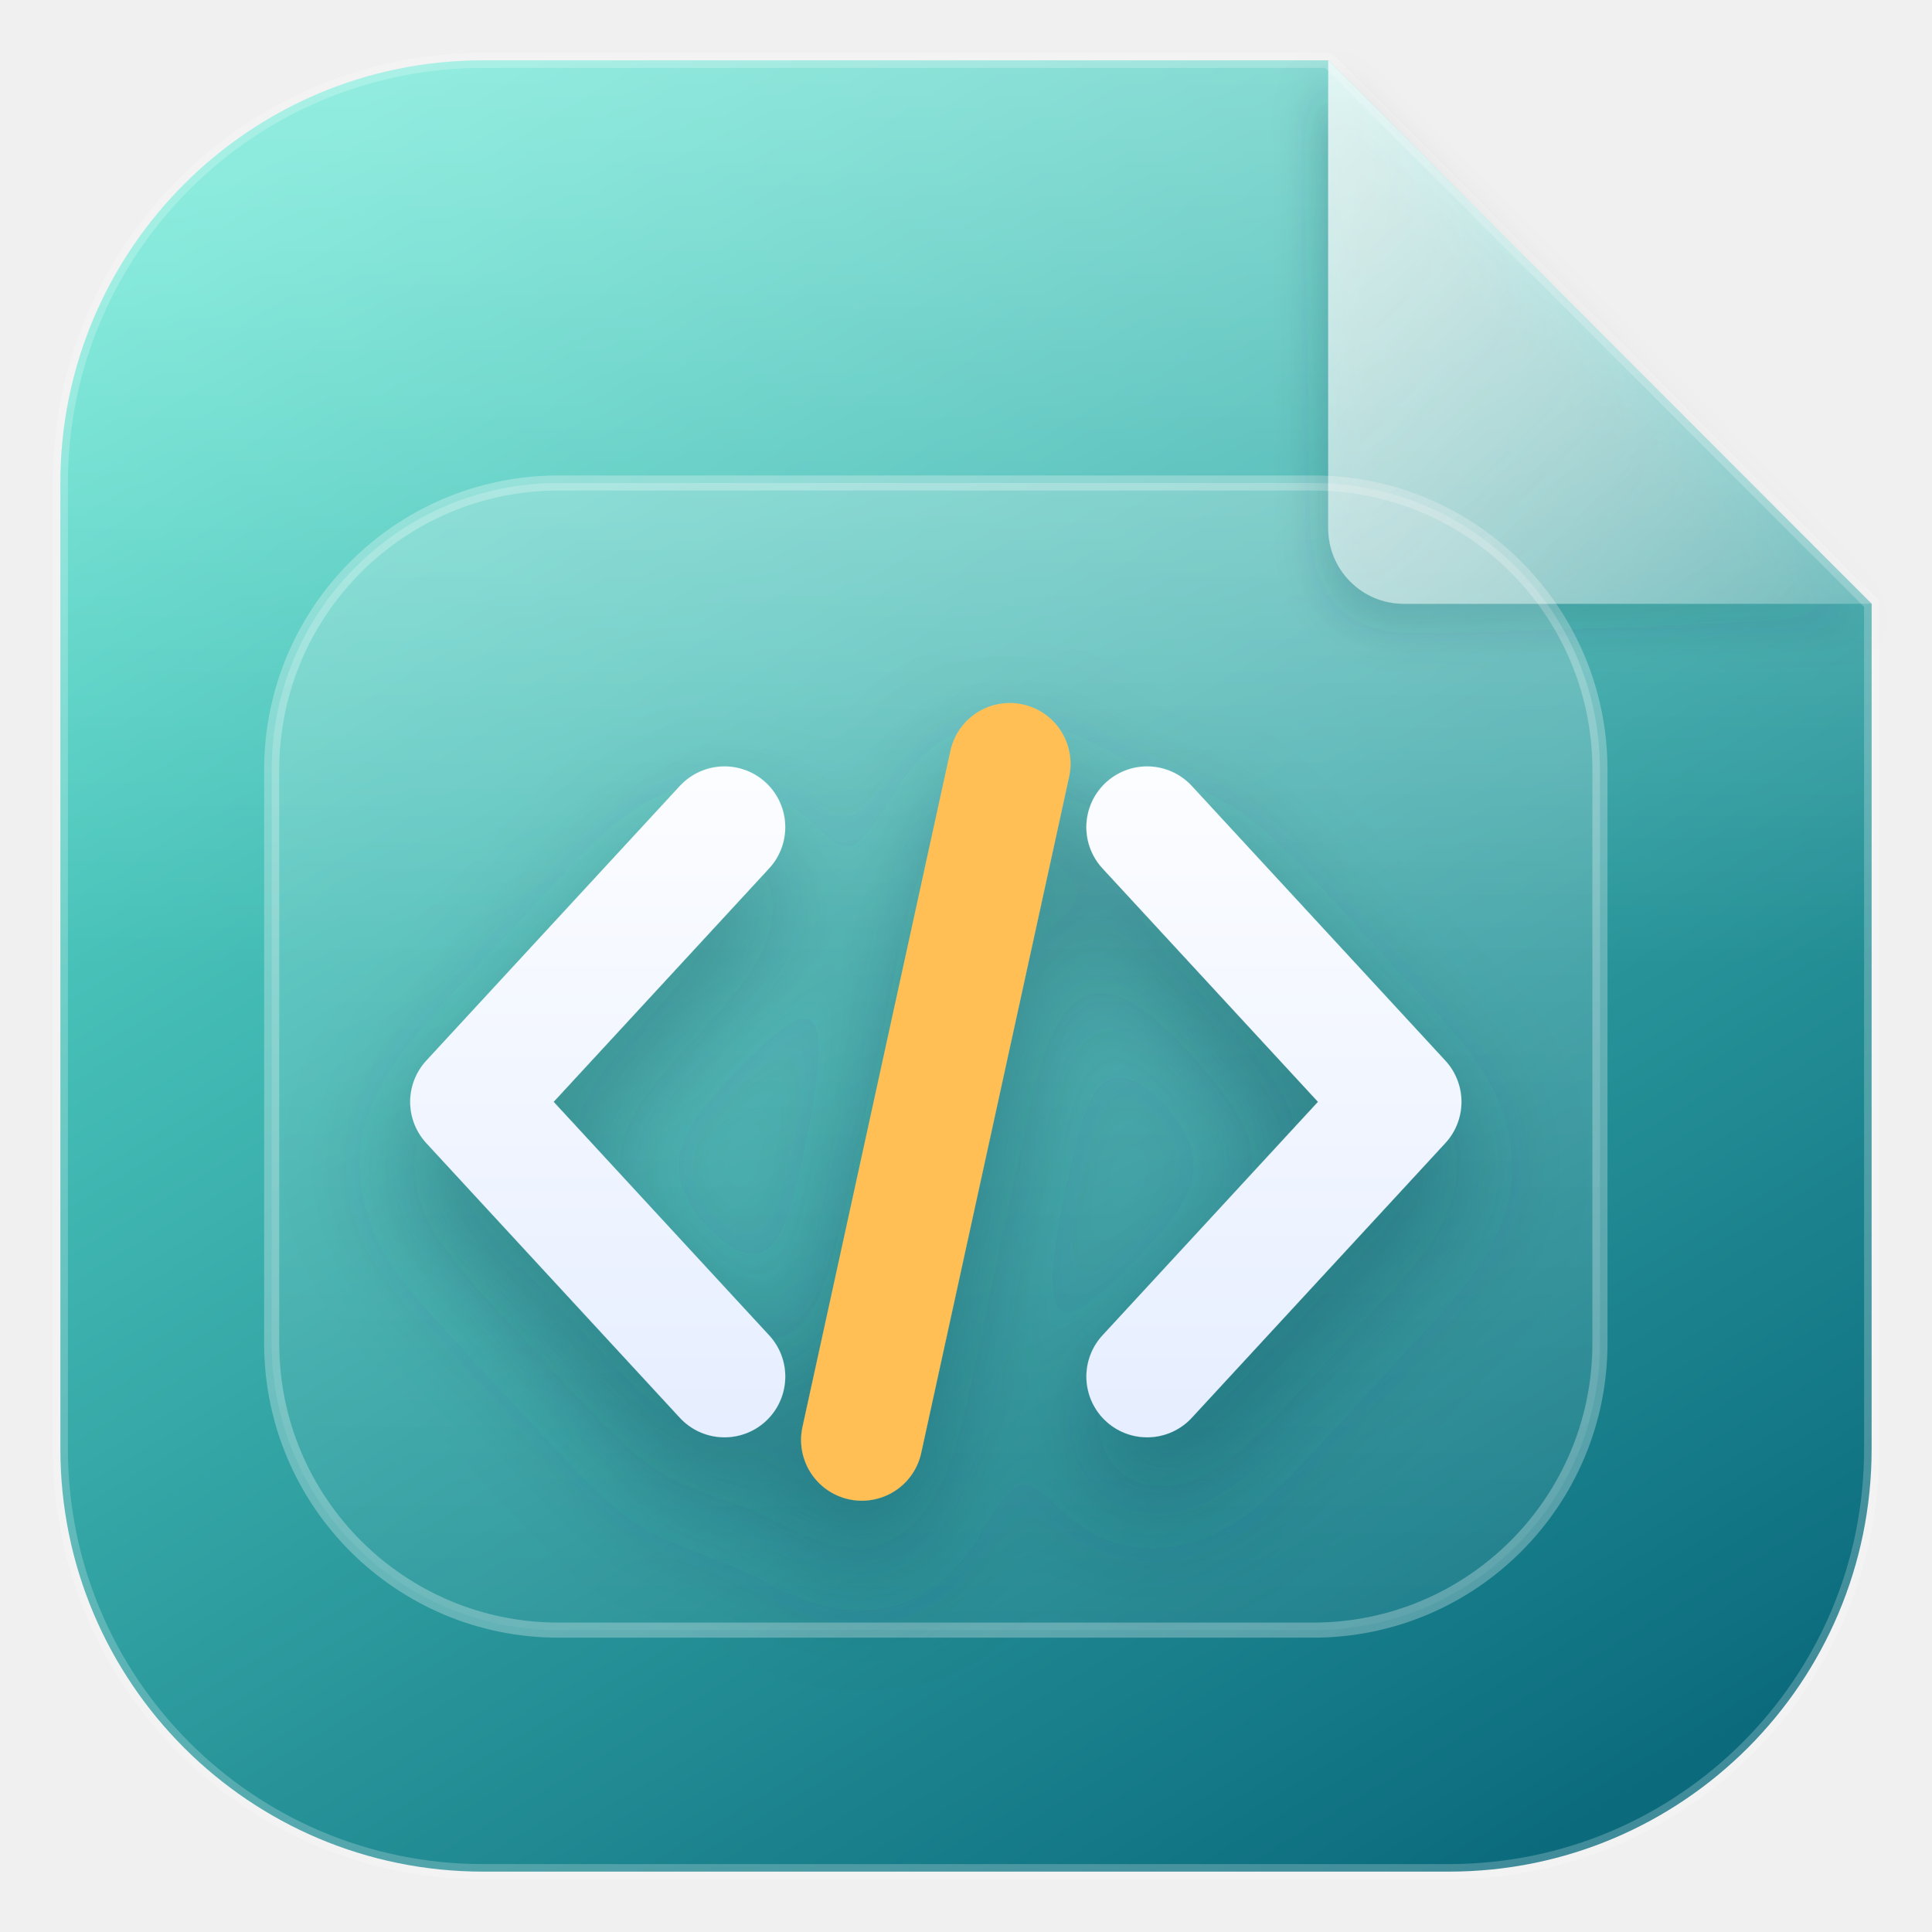
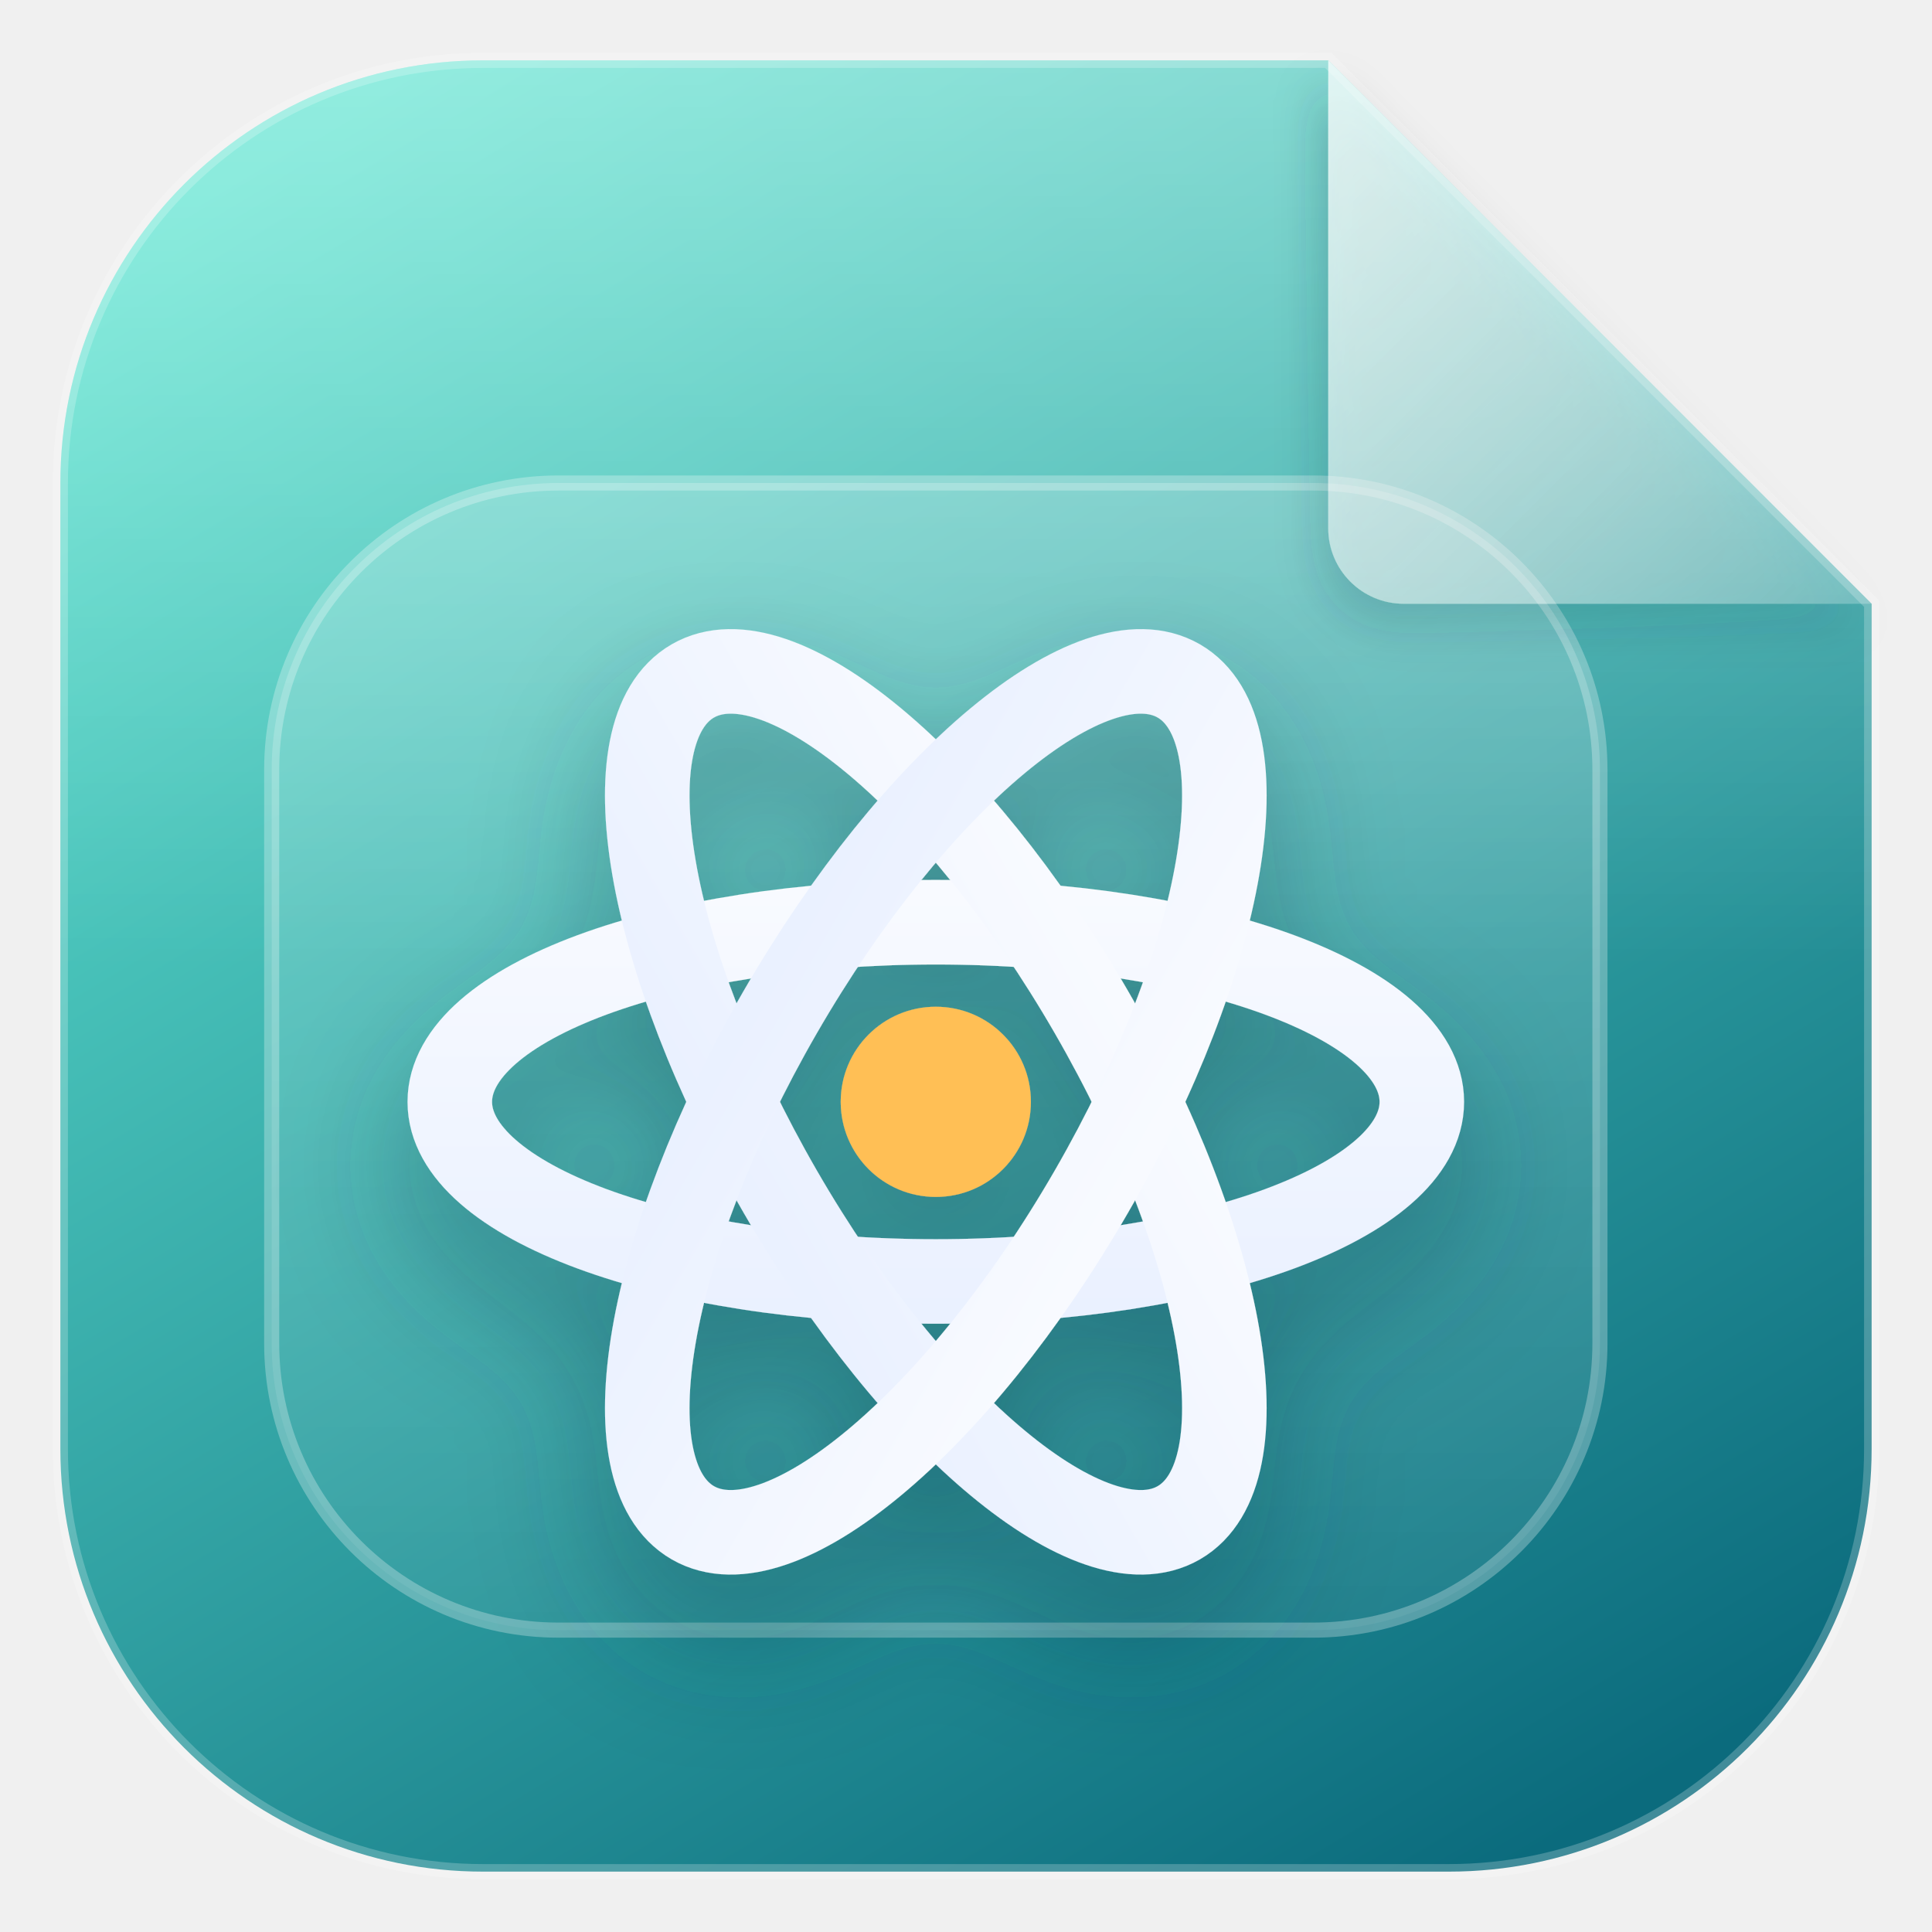
<svg xmlns="http://www.w3.org/2000/svg" viewBox="0 0 256 256" width="256" height="256">
  <defs>
    <linearGradient id="tg" x1="0.2" y1="0" x2="0.8" y2="1">
      <stop offset="0" stop-color="#5fe3d0" />
      <stop offset="1" stop-color="#0b6b7d" />
    </linearGradient>
    <linearGradient id="gl" x1="0" y1="0" x2="0" y2="1">
      <stop offset="0" stop-color="#fff" stop-opacity="0.32" />
      <stop offset="0.5" stop-color="#fff" stop-opacity="0" />
      <stop offset="1" stop-color="#fff" stop-opacity="0" />
    </linearGradient>
    <linearGradient id="fg" x1="0" y1="0" x2="1" y2="1">
      <stop offset="0" stop-color="#fff" stop-opacity="0.75" />
      <stop offset="1" stop-color="#fff" stop-opacity="0.22" />
    </linearGradient>
    <filter id="fs" x="-30%" y="-30%" width="170%" height="170%">
      <feDropShadow dx="-1" dy="3" stdDeviation="3" flood-color="#063a45" flood-opacity=".35" />
    </filter>
    <linearGradient id="pl" x1="0" y1="0" x2="0" y2="1">
      <stop offset="0" stop-color="#fff" stop-opacity="0.22" />
      <stop offset="1" stop-color="#fff" stop-opacity="0.05" />
    </linearGradient>
    <linearGradient id="wi" x1="0" y1="100" x2="0" y2="180" gradientUnits="userSpaceOnUse">
      <stop offset="0" stop-color="#ffffff" />
      <stop offset="1" stop-color="#e3ecff" />
    </linearGradient>
    <filter id="gs" x="-30%" y="-30%" width="160%" height="170%">
      <feDropShadow dx="0" dy="6" stdDeviation="6" flood-color="#063a45" flood-opacity="0.38" />
    </filter>
  </defs>
  <path d="M8 64A56 56 0 0 1 64 8H176L248 80V192A56 56 0 0 1 192 248H64A56 56 0 0 1 8 192Z" fill="url(#tg)" />
  <path d="M8 64A56 56 0 0 1 64 8H176L248 80V192A56 56 0 0 1 192 248H64A56 56 0 0 1 8 192Z" fill="url(#gl)" />
  <path d="M8 64A56 56 0 0 1 64 8H176L248 80V192A56 56 0 0 1 192 248H64A56 56 0 0 1 8 192Z" fill="none" stroke="#fff" stroke-opacity=".22" stroke-width="2" />
  <path d="M40 40H168L216 88V176a40 40 0 0 1-40 40H80a40 40 0 0 1-40-40V80a40 40 0 0 1 40-40Z" fill="none" />
  <rect x="36" y="64" width="176" height="152" rx="38" fill="url(#pl)" stroke="#fff" stroke-opacity=".28" stroke-width="2" />
  <path d="M176 8L248 80H186A10 10 0 0 1 176 70Z" fill="url(#fg)" filter="url(#fs)" />
  <g transform="translate(124 146) scale(1.4) translate(-128 -140)" filter="url(#gs)">
-     <path d="M108 114 84 140l24 26" fill="none" stroke="url(#wi)" stroke-width="11.5" stroke-linecap="round" stroke-linejoin="round" />
-     <path d="M148 114l24 26-24 26" fill="none" stroke="url(#wi)" stroke-width="11.5" stroke-linecap="round" stroke-linejoin="round" />
-     <path d="M135 108 121 172" fill="none" stroke="#ffbf55" stroke-width="11.5" stroke-linecap="round" />
+     <ellipse cx="128" cy="140" rx="46" ry="17" stroke="url(#wi)" stroke-linecap="round" stroke-linejoin="round" fill="none" stroke-width="8" />
+     <ellipse cx="128" cy="140" rx="46" ry="17" transform="rotate(60 128 140)" stroke="url(#wi)" stroke-linecap="round" stroke-linejoin="round" fill="none" stroke-width="8" />
+     <ellipse cx="128" cy="140" rx="46" ry="17" transform="rotate(120 128 140)" stroke="url(#wi)" stroke-linecap="round" stroke-linejoin="round" fill="none" stroke-width="8" />
+     <circle cx="128" cy="140" r="9" fill="#ffbf55" />
  </g>
</svg>
